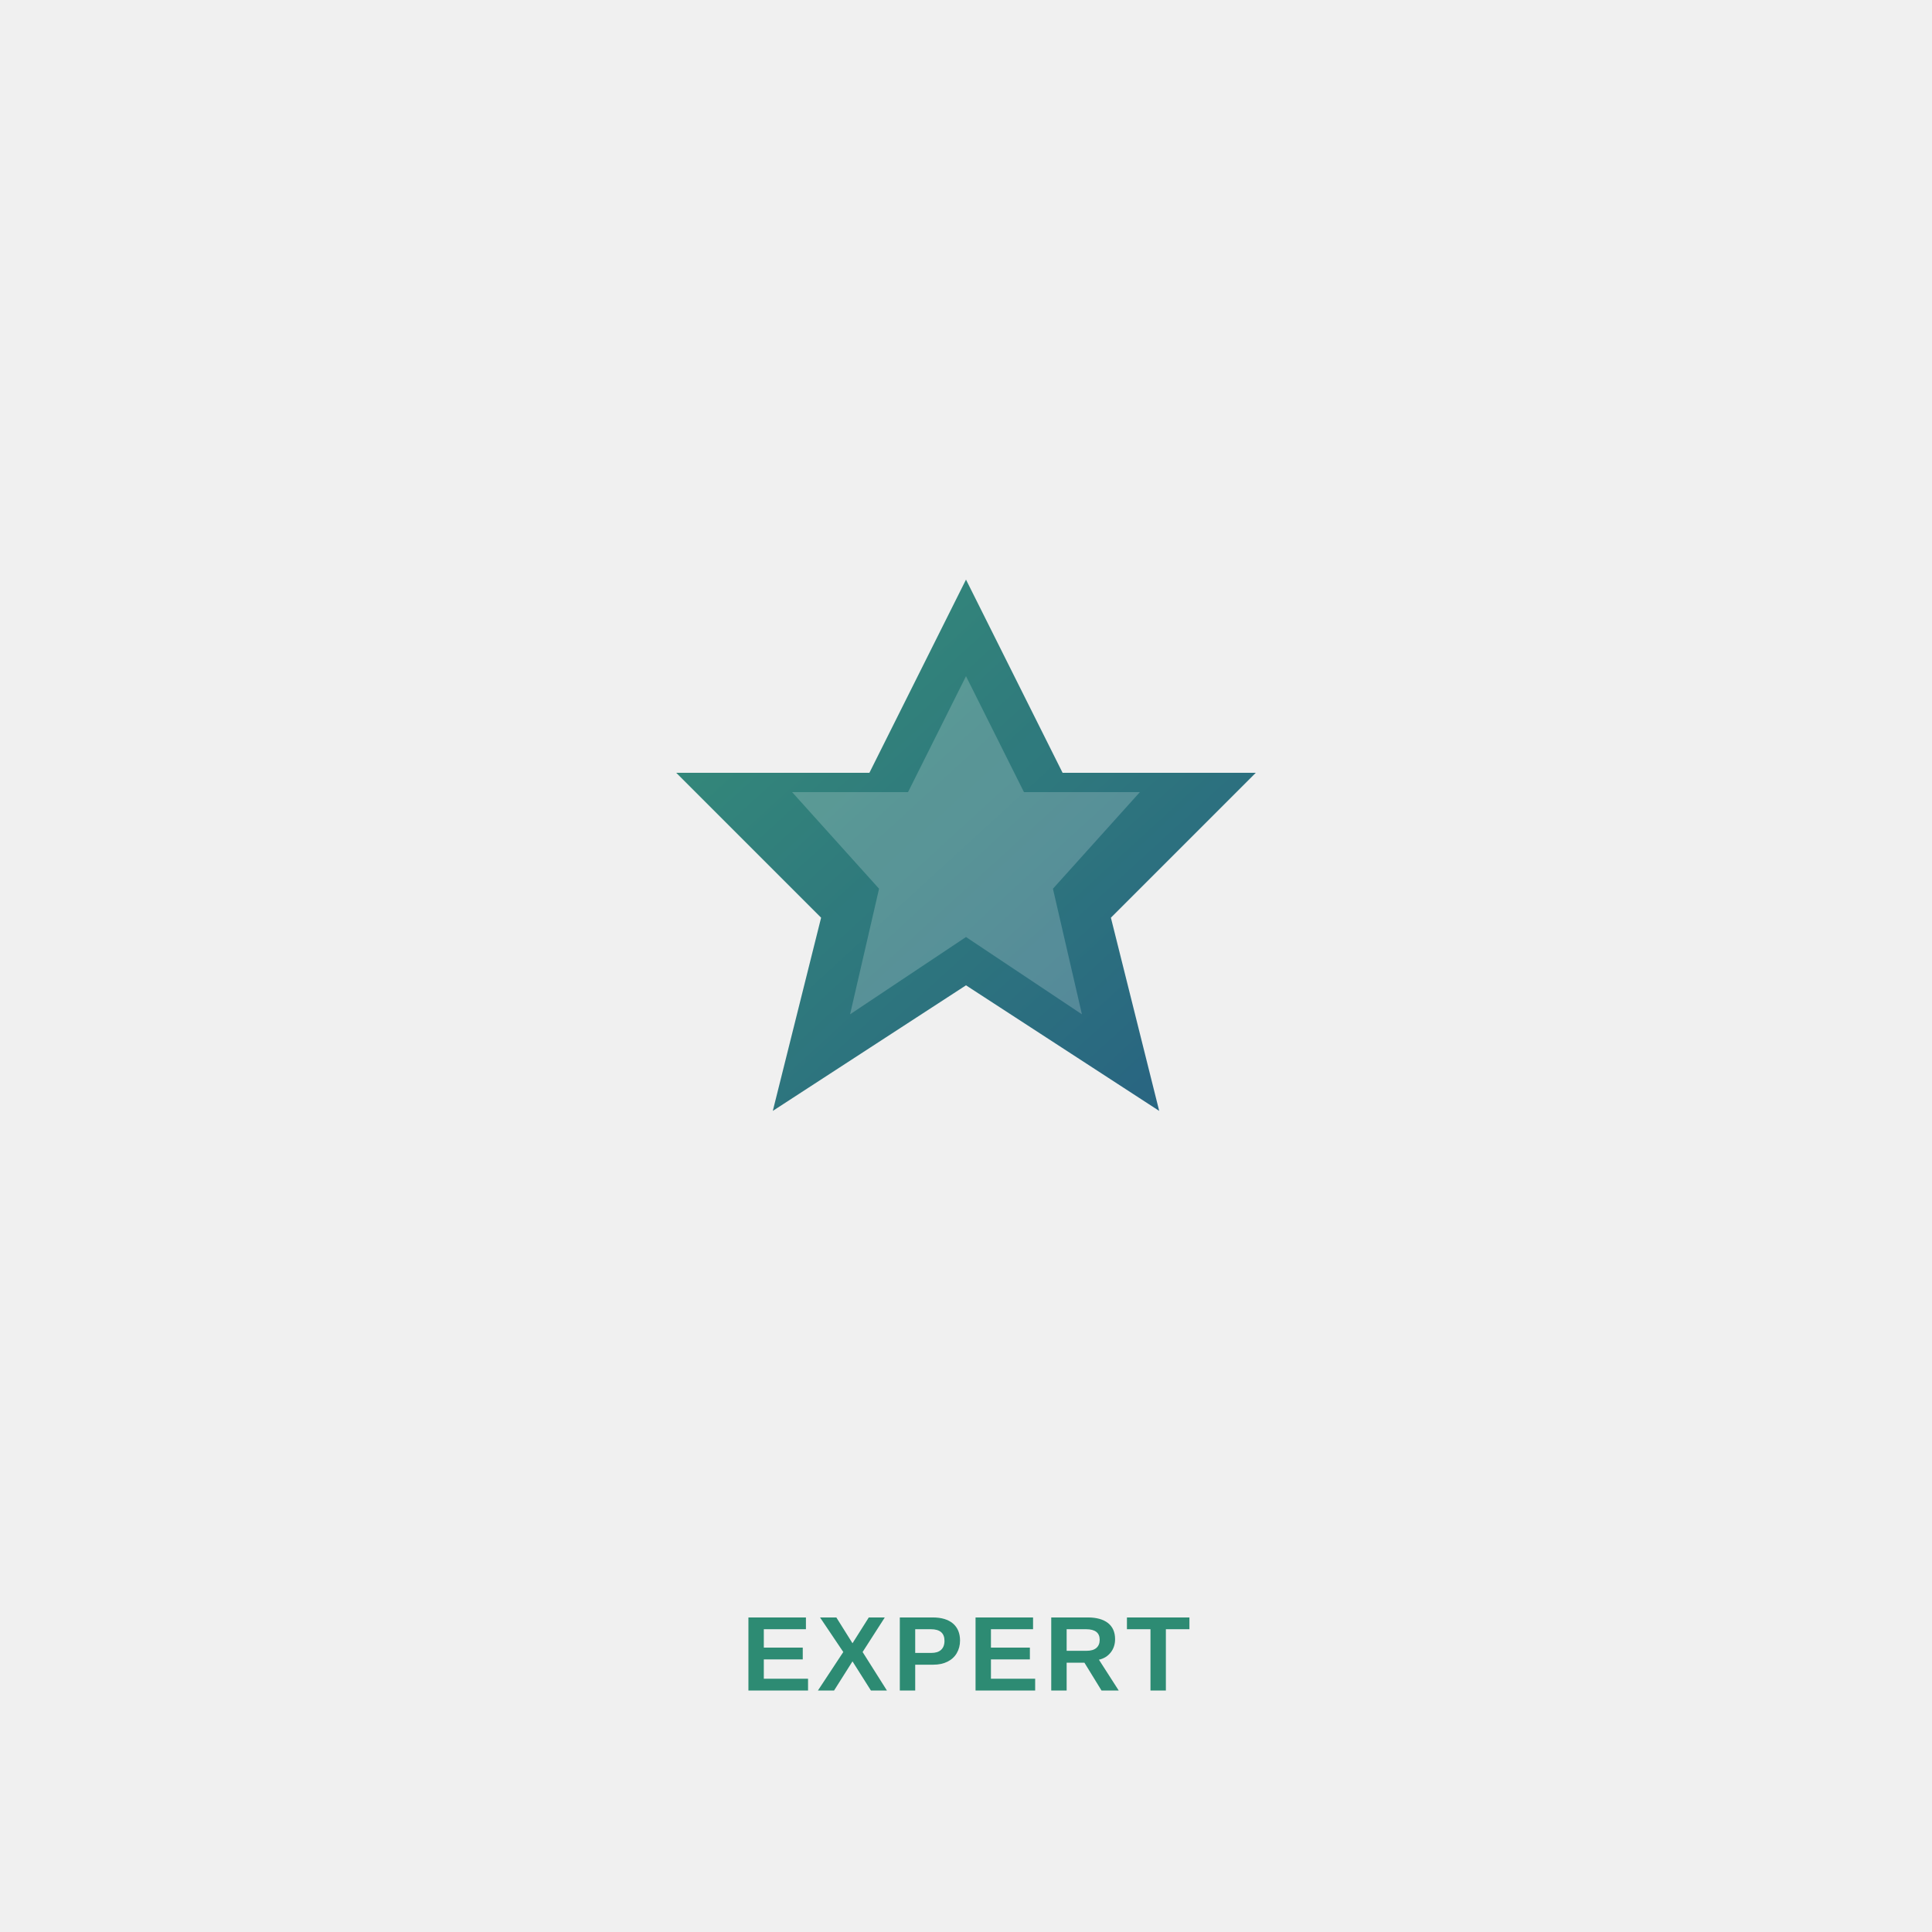
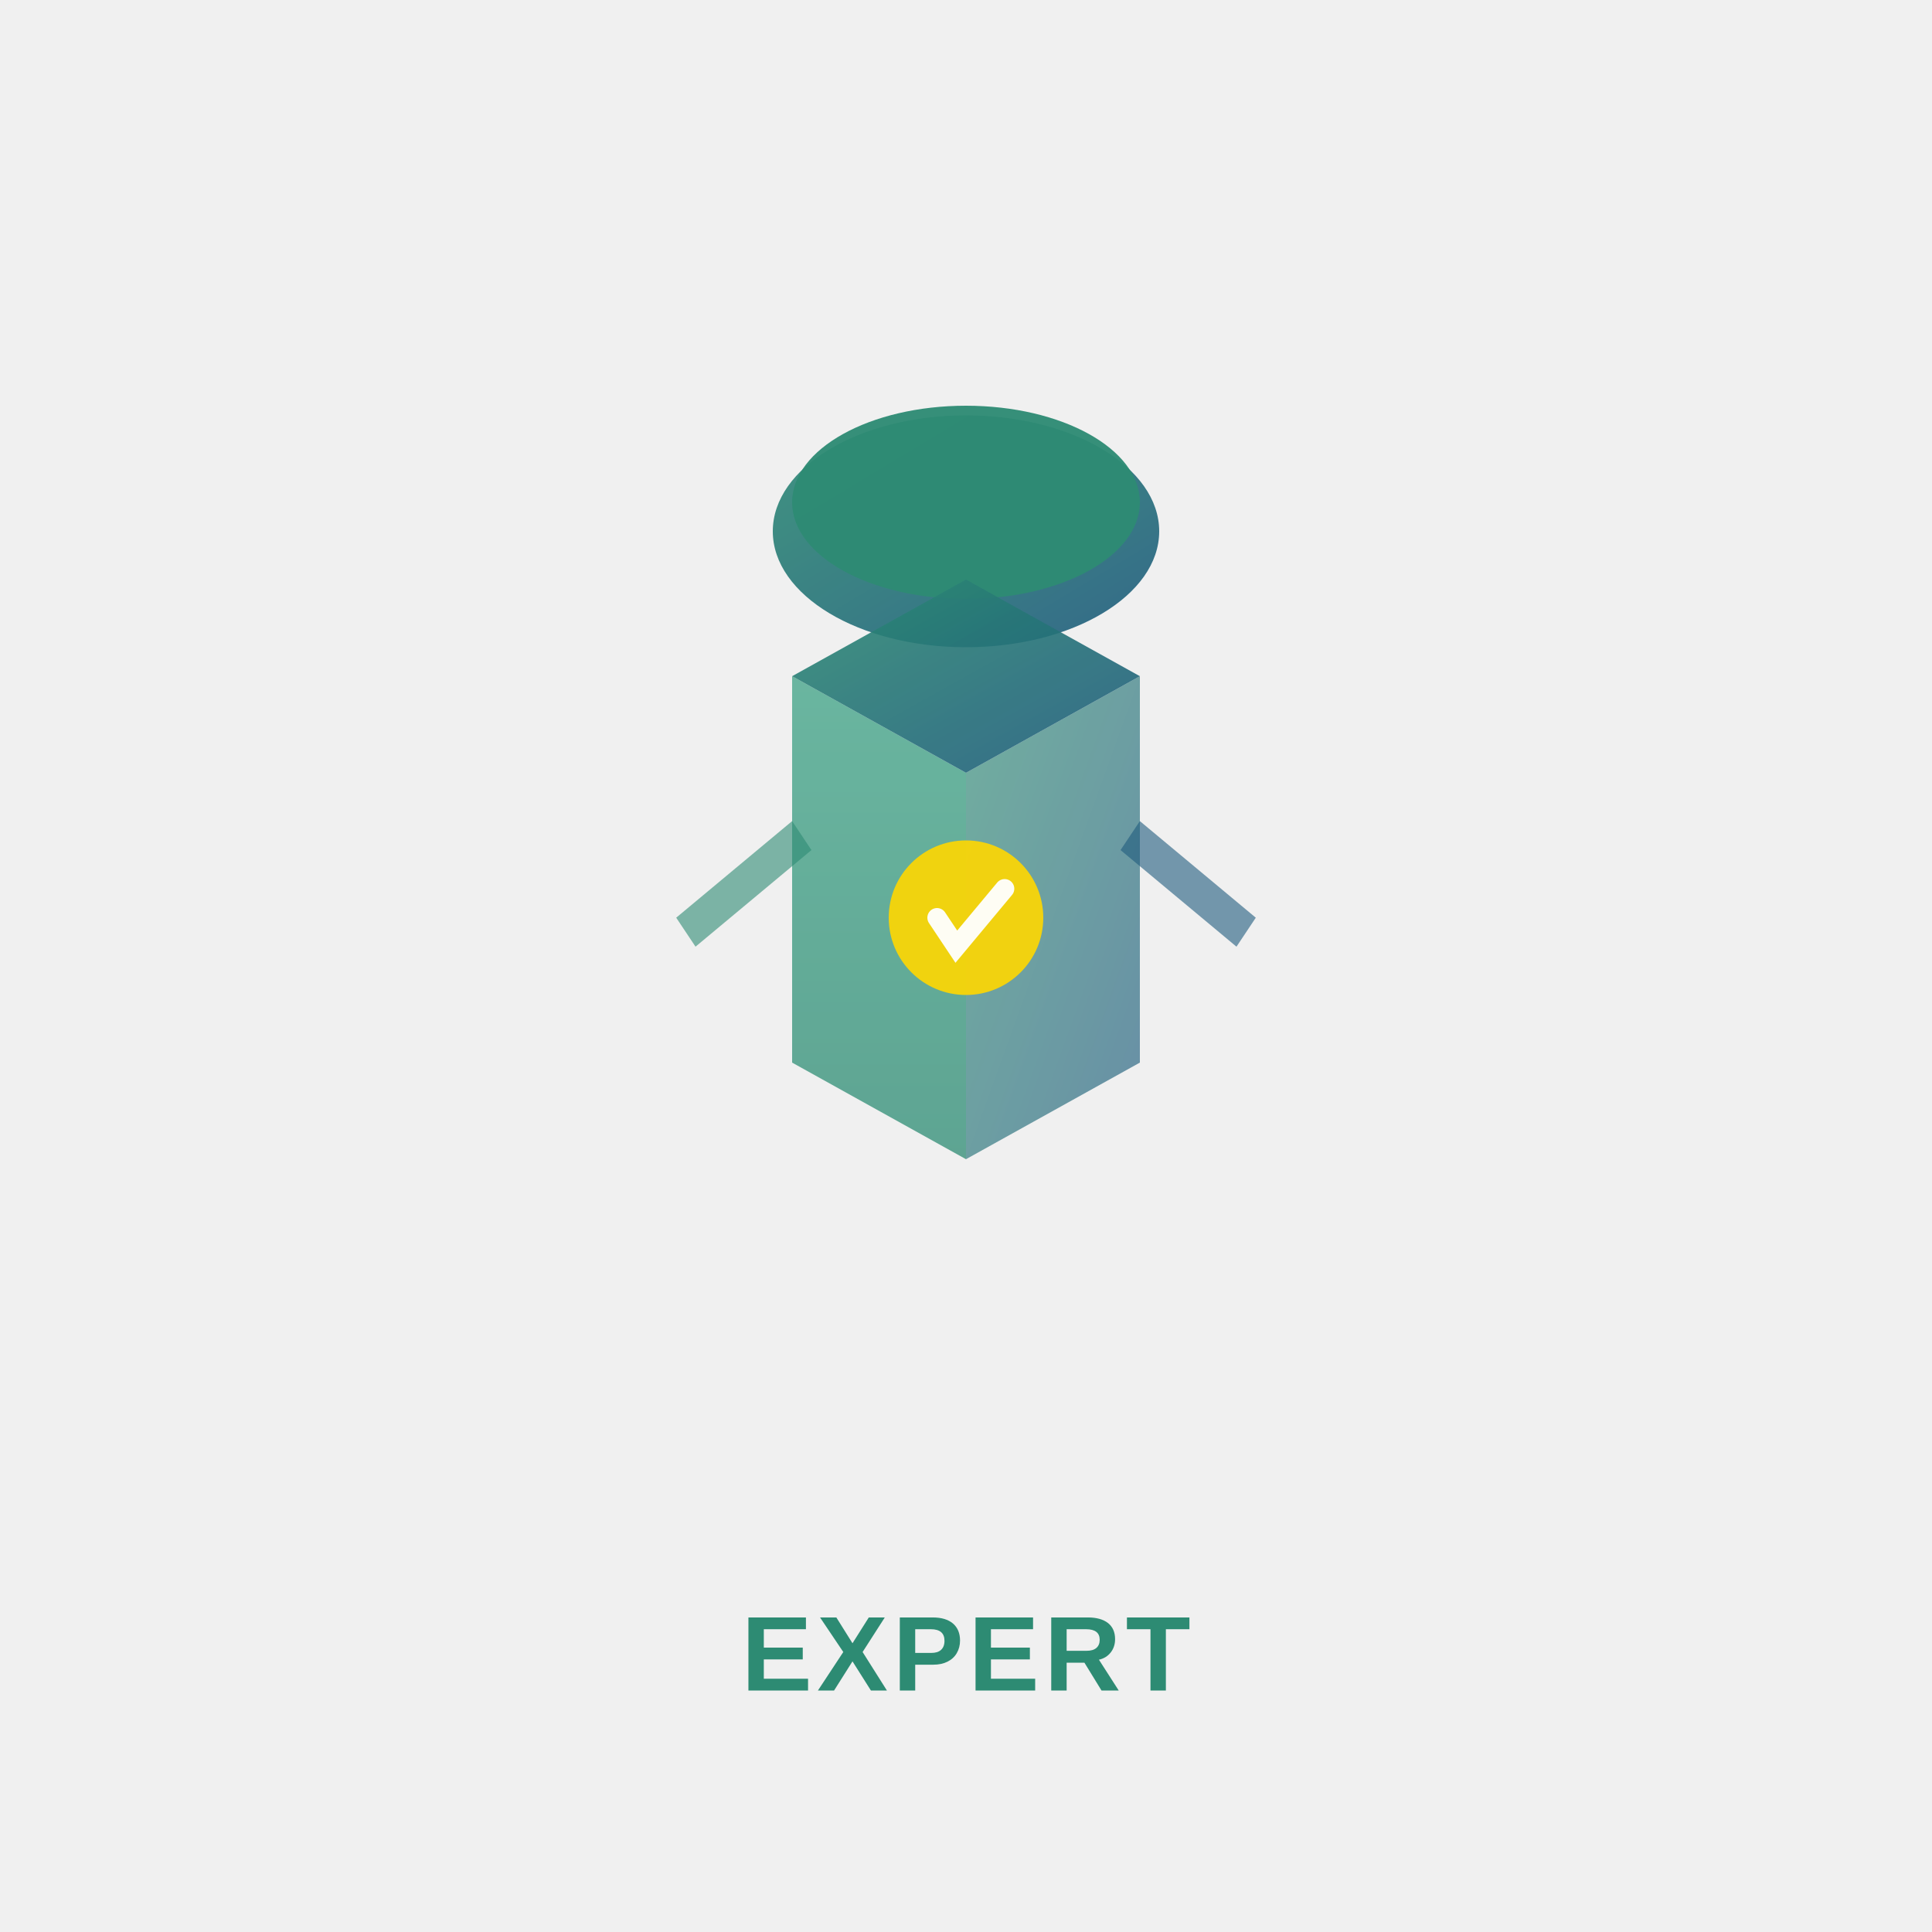
<svg xmlns="http://www.w3.org/2000/svg" width="200" height="200" viewBox="0 0 200 200">
  <defs>
-     <linearGradient id="expertGrad" x1="0%" y1="0%" x2="100%" y2="100%">
+     <linearGradient id="expertGrad1" x1="0%" y1="0%" x2="100%" y2="100%">
      <stop offset="0%" style="stop-color:#2D8B73;stop-opacity:1" />
      <stop offset="100%" style="stop-color:#1E5A7D;stop-opacity:1" />
    </linearGradient>
+     <linearGradient id="expertGrad2" x1="0%" y1="0%" x2="0%" y2="100%">
+       <stop offset="0%" style="stop-color:#3DA285;stop-opacity:1" />
+       <stop offset="100%" style="stop-color:#2D8B73;stop-opacity:1" />
+     </linearGradient>
  </defs>
-   <g transform="translate(100, 90)">
-     <path d="M 0,-30 L 10,-10 L 30,-10 L 15,5 L 20,25 L 0,12 L -20,25 L -15,5 L -30,-10 L -10,-10 Z" fill="url(#expertGrad)" opacity="0.95" />
-     <path d="M 0,-20 L 6,-8 L 18,-8 L 9,2 L 12,15 L 0,7 L -12,15 L -9,2 L -18,-8 L -6,-8 Z" fill="#FFFFFF" opacity="0.2" />
+   <g transform="translate(100, 70)">
+     <ellipse cx="0" cy="-15" rx="20" ry="12" fill="url(#expertGrad1)" opacity="0.9" />
+     <ellipse cx="0" cy="-18" rx="18" ry="10" fill="#2D8B73" opacity="0.95" />
+     <path d="M -18,0 L -18,40 L 0,50 L 0,10 Z" fill="url(#expertGrad2)" opacity="0.75" />
+     <path d="M 0,10 L 0,50 L 18,40 L 18,0 Z" fill="url(#expertGrad1)" opacity="0.65" />
+     <path d="M -18,0 L 0,10 L 18,0 L 0,-10 Z" fill="url(#expertGrad1)" opacity="0.9" />
+     <path d="M -18,15 L -30,25 L -28,28 L -16,18 Z" fill="#2D8B73" opacity="0.6" />
+     <path d="M 18,15 L 30,25 L 28,28 L 16,18 Z" fill="#1E5A7D" opacity="0.6" />
+     <circle cx="0" cy="25" r="8" fill="#FFD700" opacity="0.9" />
+     <path d="M -3,25 L -1,28 L 4,22" fill="none" stroke="#FFFFFF" stroke-width="2" stroke-linecap="round" opacity="0.95" />
  </g>
  <text x="100" y="175" text-anchor="middle" font-family="Arial, sans-serif" font-size="11" fill="#2D8B73" font-weight="600" letter-spacing="0.5">EXPERT</text>
</svg>
